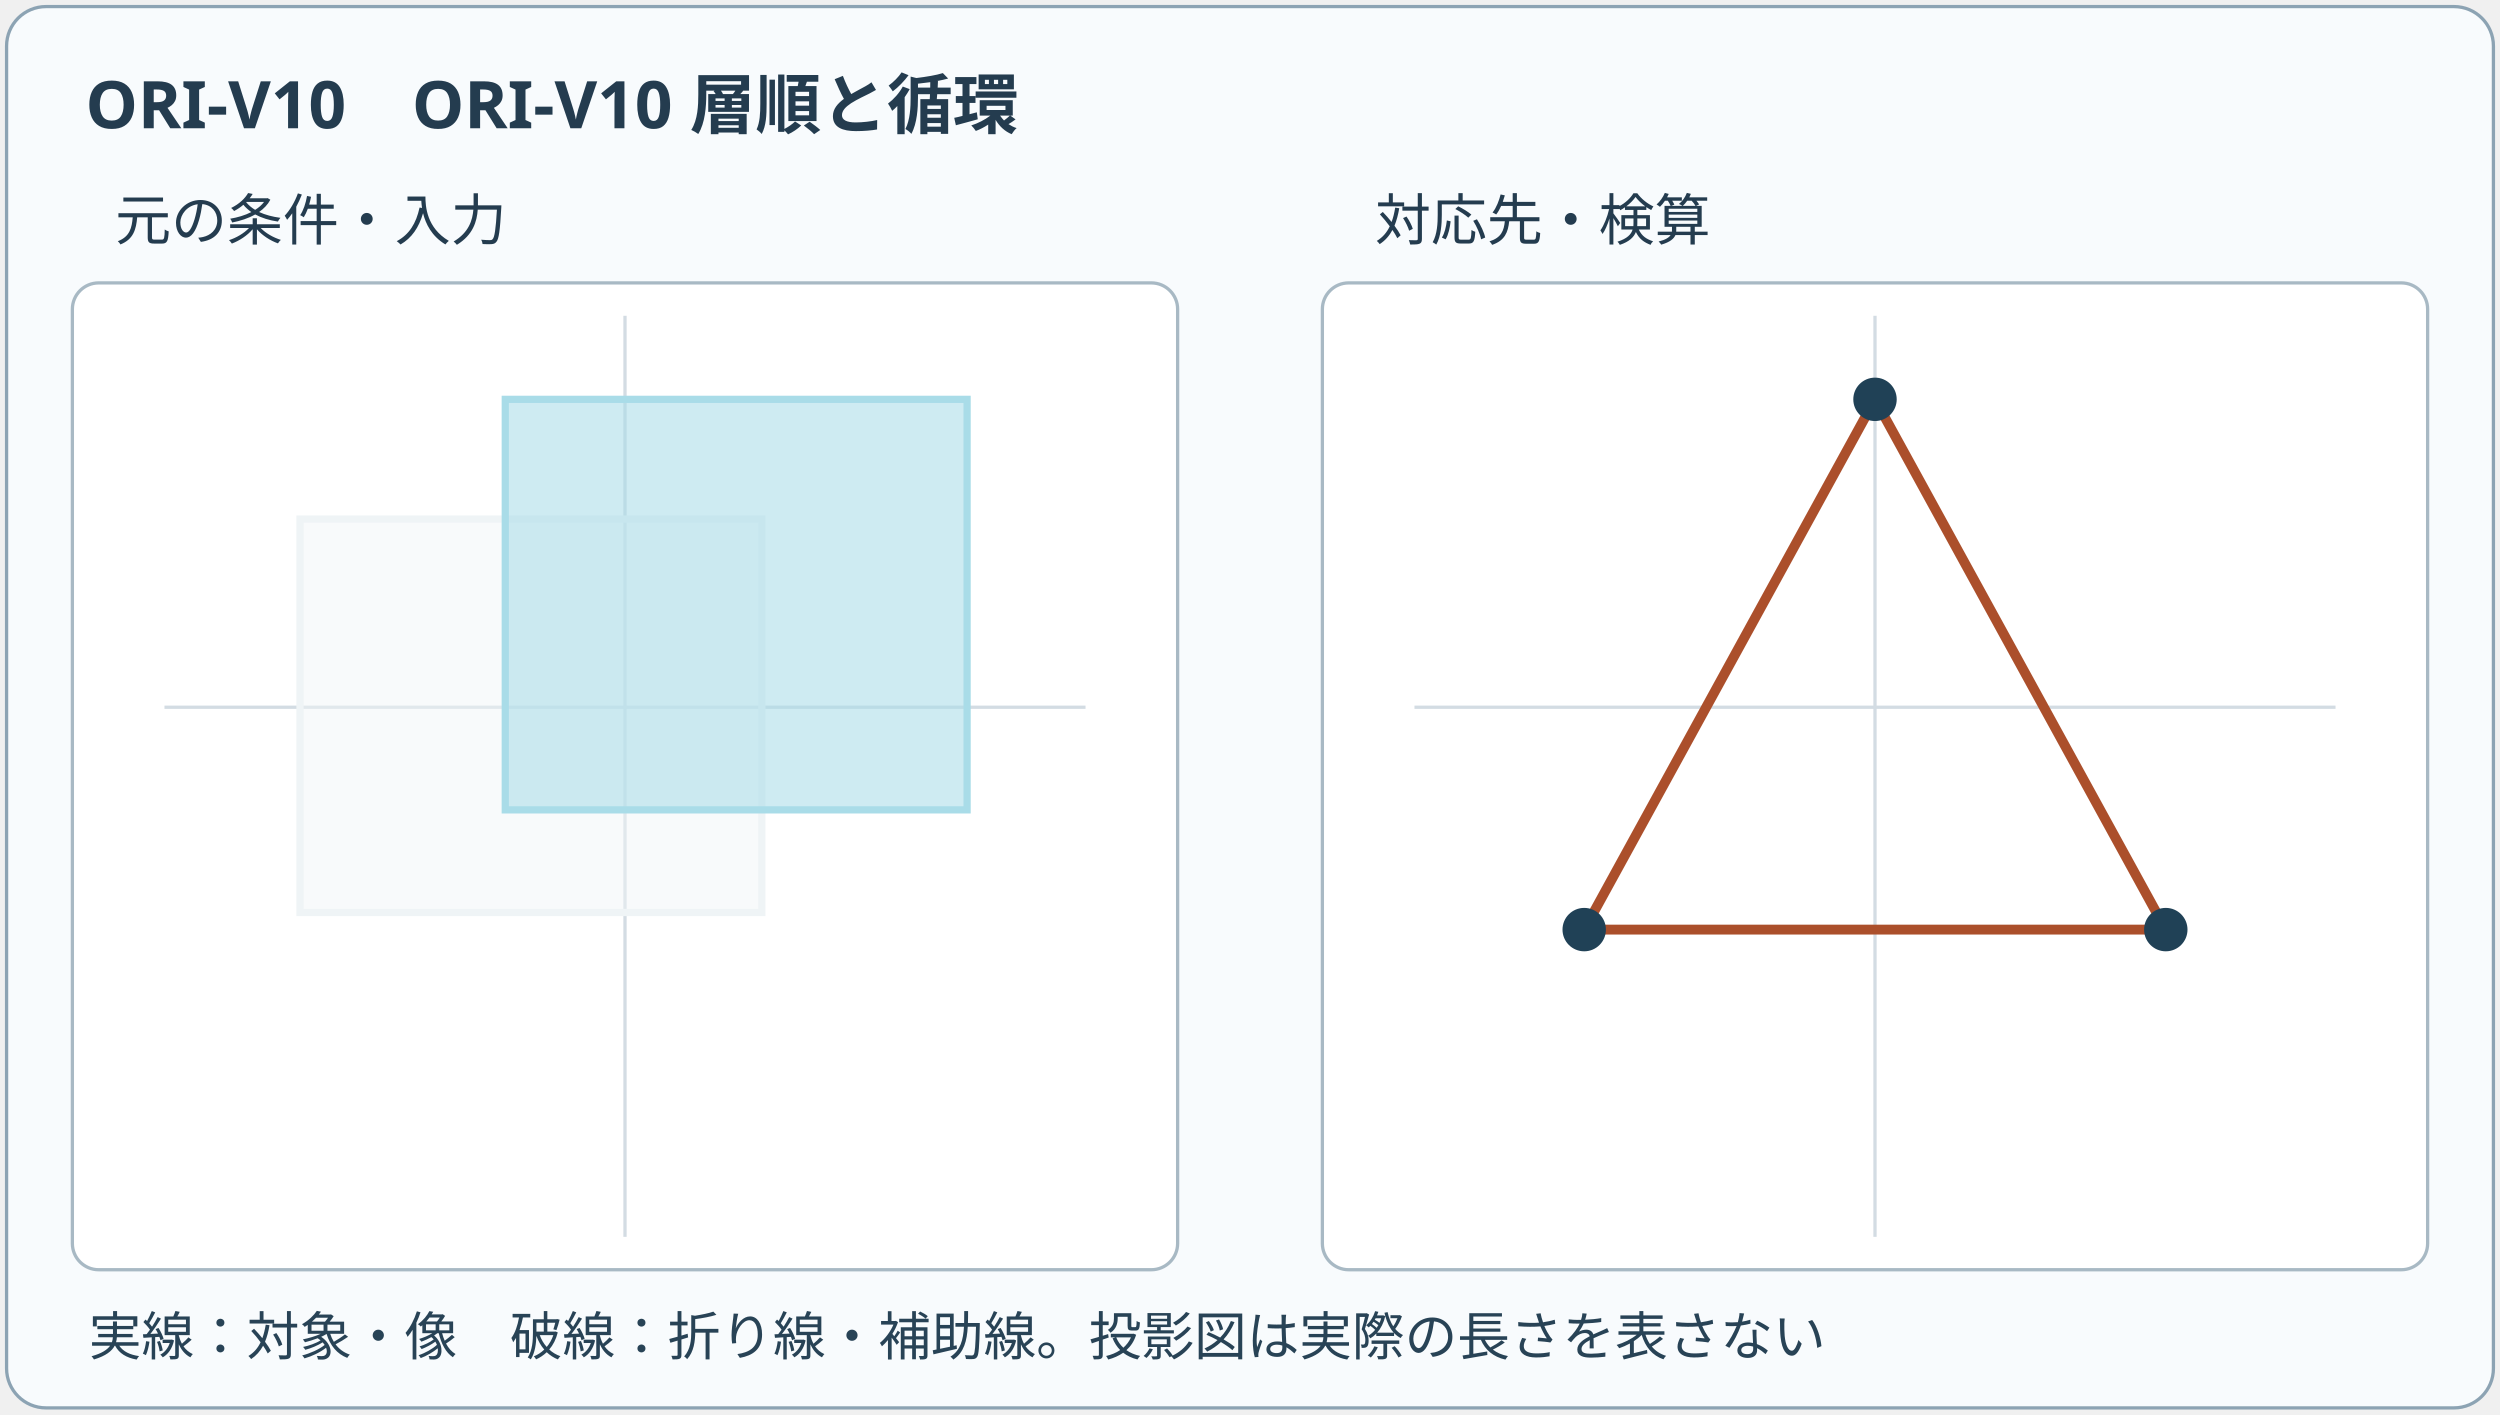
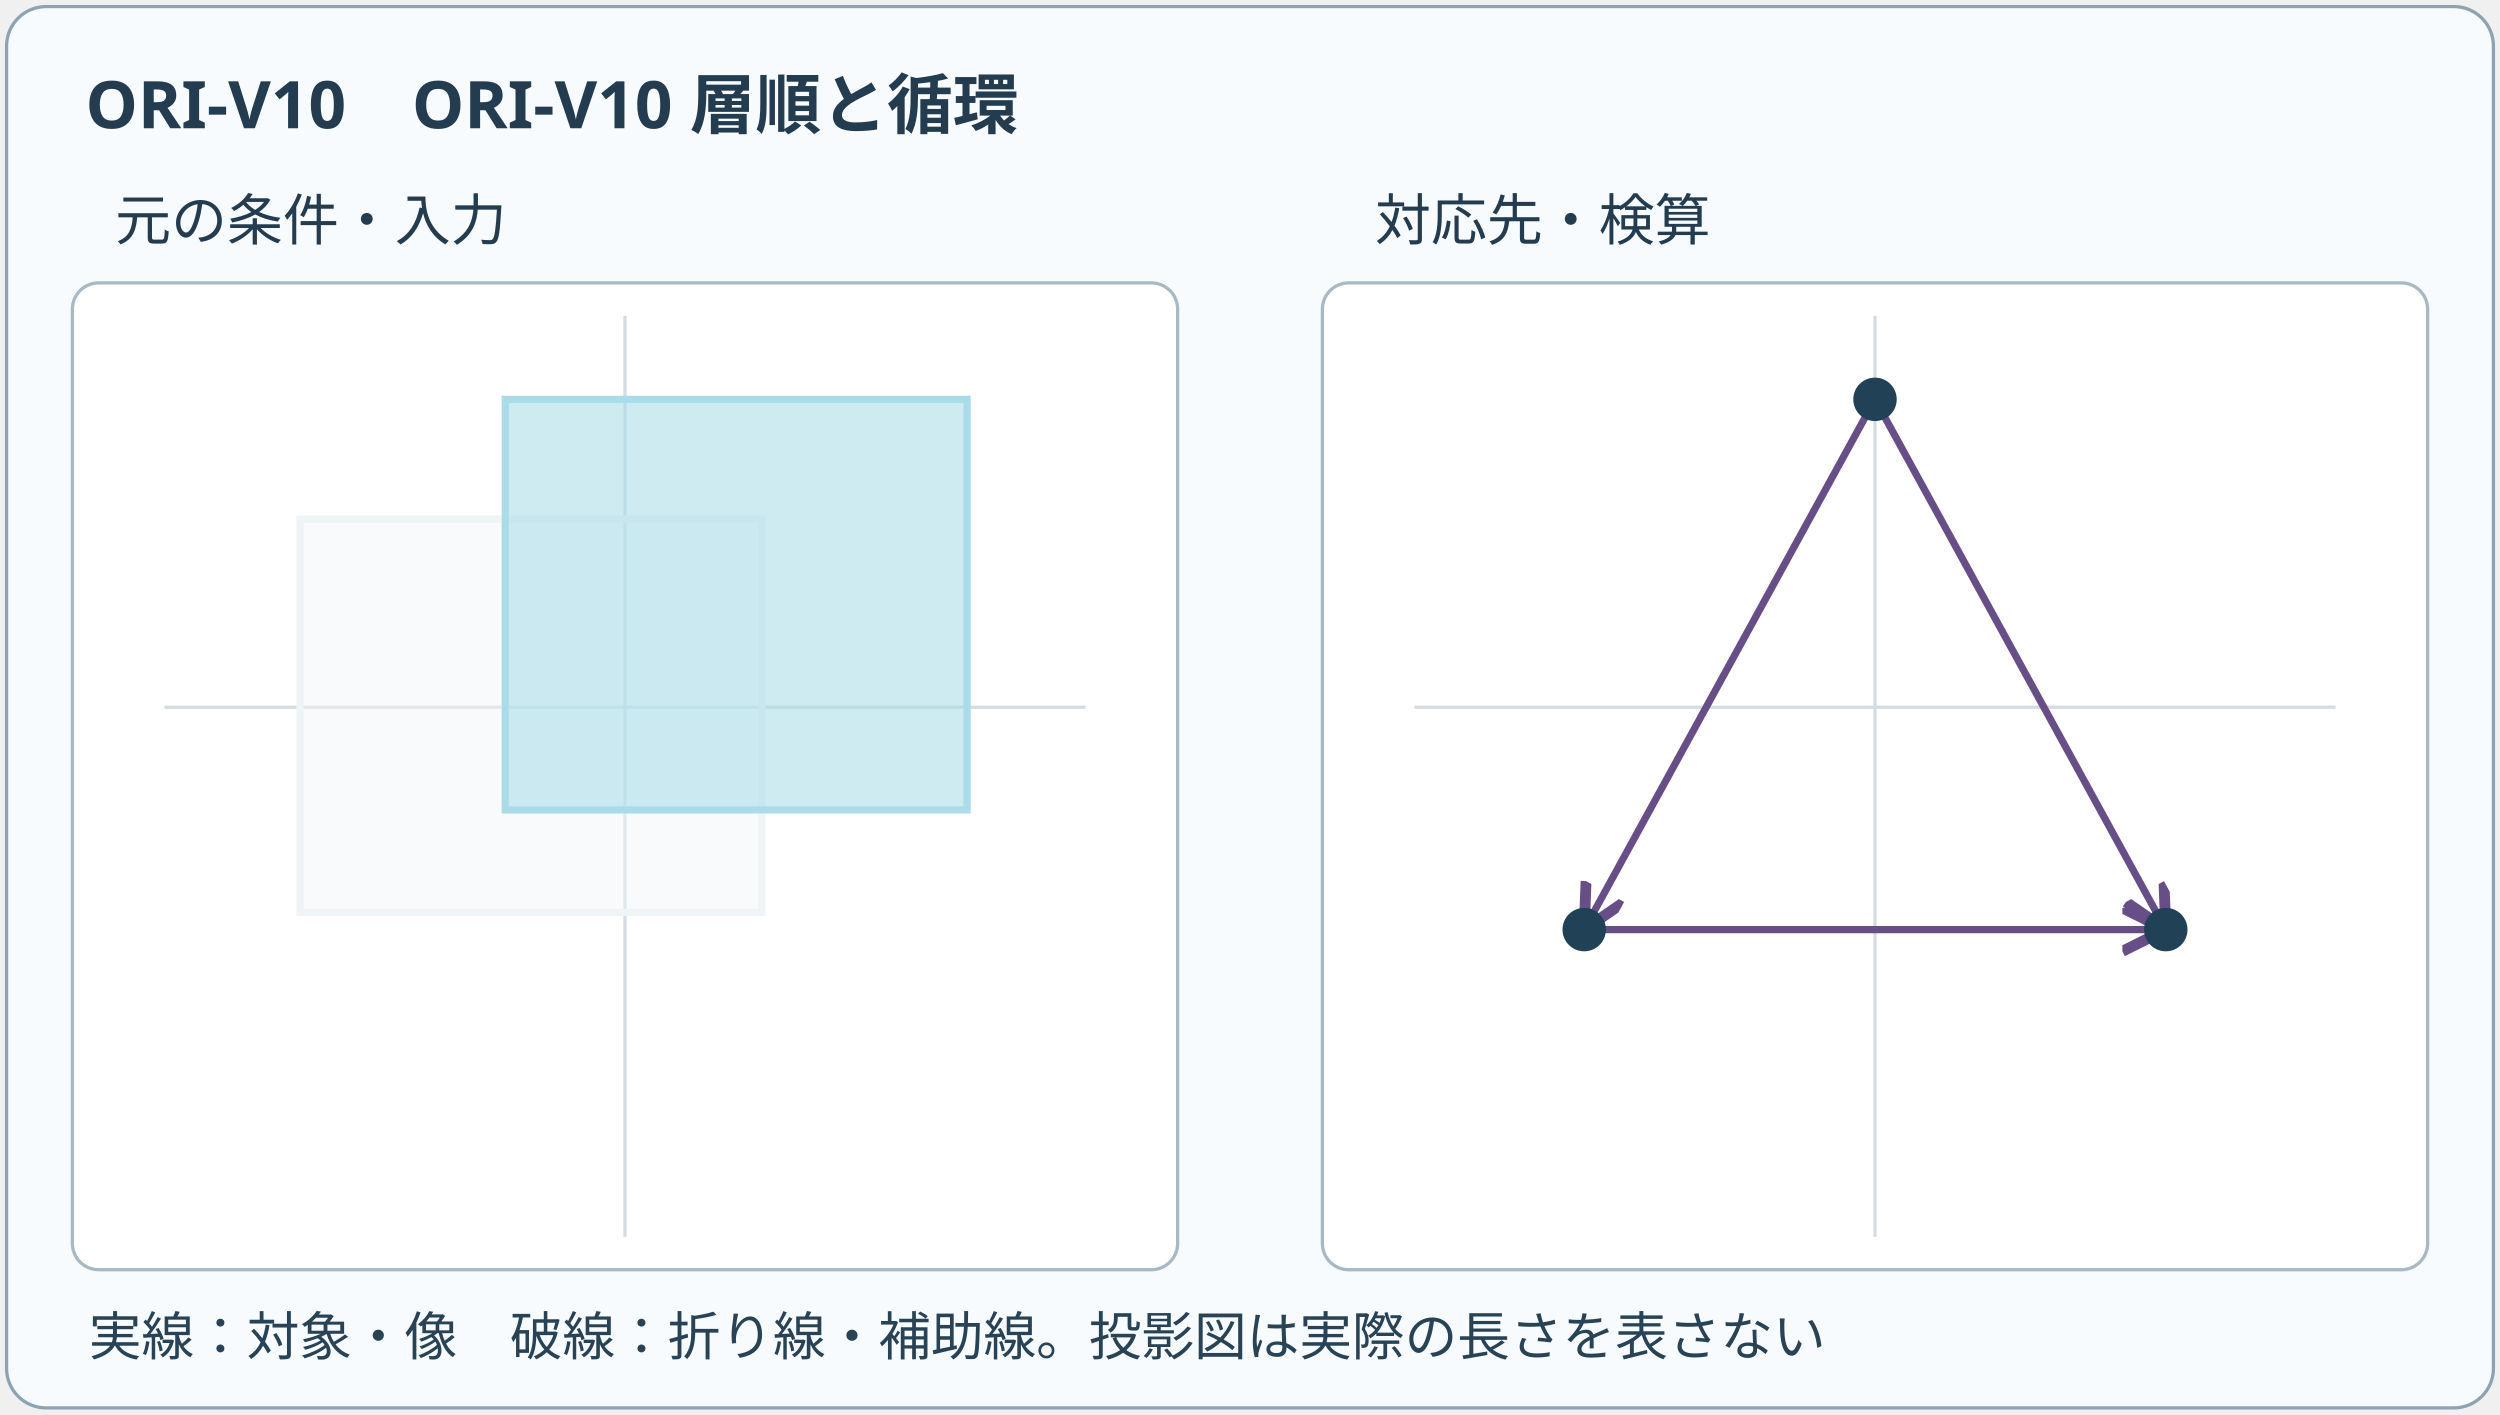
<svg xmlns="http://www.w3.org/2000/svg" viewBox="0 0 760 430" role="img" aria-labelledby="title desc" data-layout-lint="strict">
  <defs>
+     <marker id="ori-b-order-arrow" markerWidth="8" markerHeight="8" refX="6" refY="3" orient="auto" markerUnits="strokeWidth">
+       <path d="M0 0 L6 3 L0 6" fill="none" stroke="#684e87" stroke-width="1.5" />
+     </marker>
    <clipPath id="ori-b-left">
      <rect x="24" y="89" width="332" height="294" />
    </clipPath>
    <clipPath id="ori-b-right">
      <rect x="404" y="89" width="332" height="294" />
    </clipPath>
  </defs>
  <rect x="2" y="2" width="756" height="426" rx="12" fill="#f8fbfd" stroke="#8ca3b3" />
  <rect x="22" y="86" width="336" height="300" rx="8" fill="#fff" stroke="#a8b9c4" />
  <rect x="402" y="86" width="336" height="300" rx="8" fill="#fff" stroke="#a8b9c4" />
  <text x="26" y="39" font-size="20" font-weight="700" font-family="system-ui,sans-serif" fill="#243c4f">ORI-V10　ORI-V10 層順と循環</text>
  <text x="35" y="73" font-size="17" font-family="system-ui,sans-serif" fill="#243c4f">元の条件・入力</text>
  <text x="418" y="73" font-size="17" font-family="system-ui,sans-serif" fill="#243c4f">対応先・検算</text>
  <g clip-path="url(#ori-b-left)">
    <line x1="50" y1="215" x2="330" y2="215" stroke="#d3dce3" />
    <line x1="190" y1="96" x2="190" y2="376" stroke="#d3dce3" />
    <polygon points="91.20,277.40 231.60,277.40 231.60,157.80 91.20,157.80" fill="#eff4f6" fill-opacity=".48" stroke="#eff4f6" stroke-width="2.2" />
    <polygon points="153.60,246.20 294.00,246.20 294.00,121.40 153.60,121.40" fill="#a9dce8" fill-opacity=".57" stroke="#a9dce8" stroke-width="2.2" />
  </g>
  <g clip-path="url(#ori-b-right)">
    <line x1="430" y1="215" x2="710" y2="215" stroke="#d3dce3" />
    <line x1="570" y1="96" x2="570" y2="376" stroke="#d3dce3" />
-     <line x1="570.00" y1="121.40" x2="481.60" y2="282.60" stroke="#ab4f2b" stroke-width="3" />
-     <line x1="481.60" y1="282.60" x2="658.40" y2="282.60" stroke="#ab4f2b" stroke-width="3" />
-     <line x1="570.00" y1="121.40" x2="658.40" y2="282.60" stroke="#ab4f2b" stroke-width="3" />
+     <line x1="570.00" y1="121.40" x2="481.60" y2="282.60" stroke="#684e87" stroke-width="2.2" marker-end="url(#ori-b-order-arrow)" />
+     <line x1="481.60" y1="282.60" x2="658.40" y2="282.60" stroke="#684e87" stroke-width="2.2" marker-end="url(#ori-b-order-arrow)" />
+     <line x1="570.00" y1="121.40" x2="658.40" y2="282.60" stroke="#684e87" stroke-width="2.2" marker-end="url(#ori-b-order-arrow)" />
    <circle cx="570.00" cy="121.40" r="5.5" fill="#204156" stroke="#204156" stroke-width="2.2" />
    <circle cx="481.60" cy="282.60" r="5.5" fill="#204156" stroke="#204156" stroke-width="2.2" />
    <circle cx="658.40" cy="282.60" r="5.5" fill="#204156" stroke="#204156" stroke-width="2.2" />
  </g>
  <text x="27" y="412" font-family="system-ui,sans-serif" font-size="16" fill="#284356">実線：対象・像　破線：折り線・補助線。投影図は実際の長さを表さない</text>
</svg>
